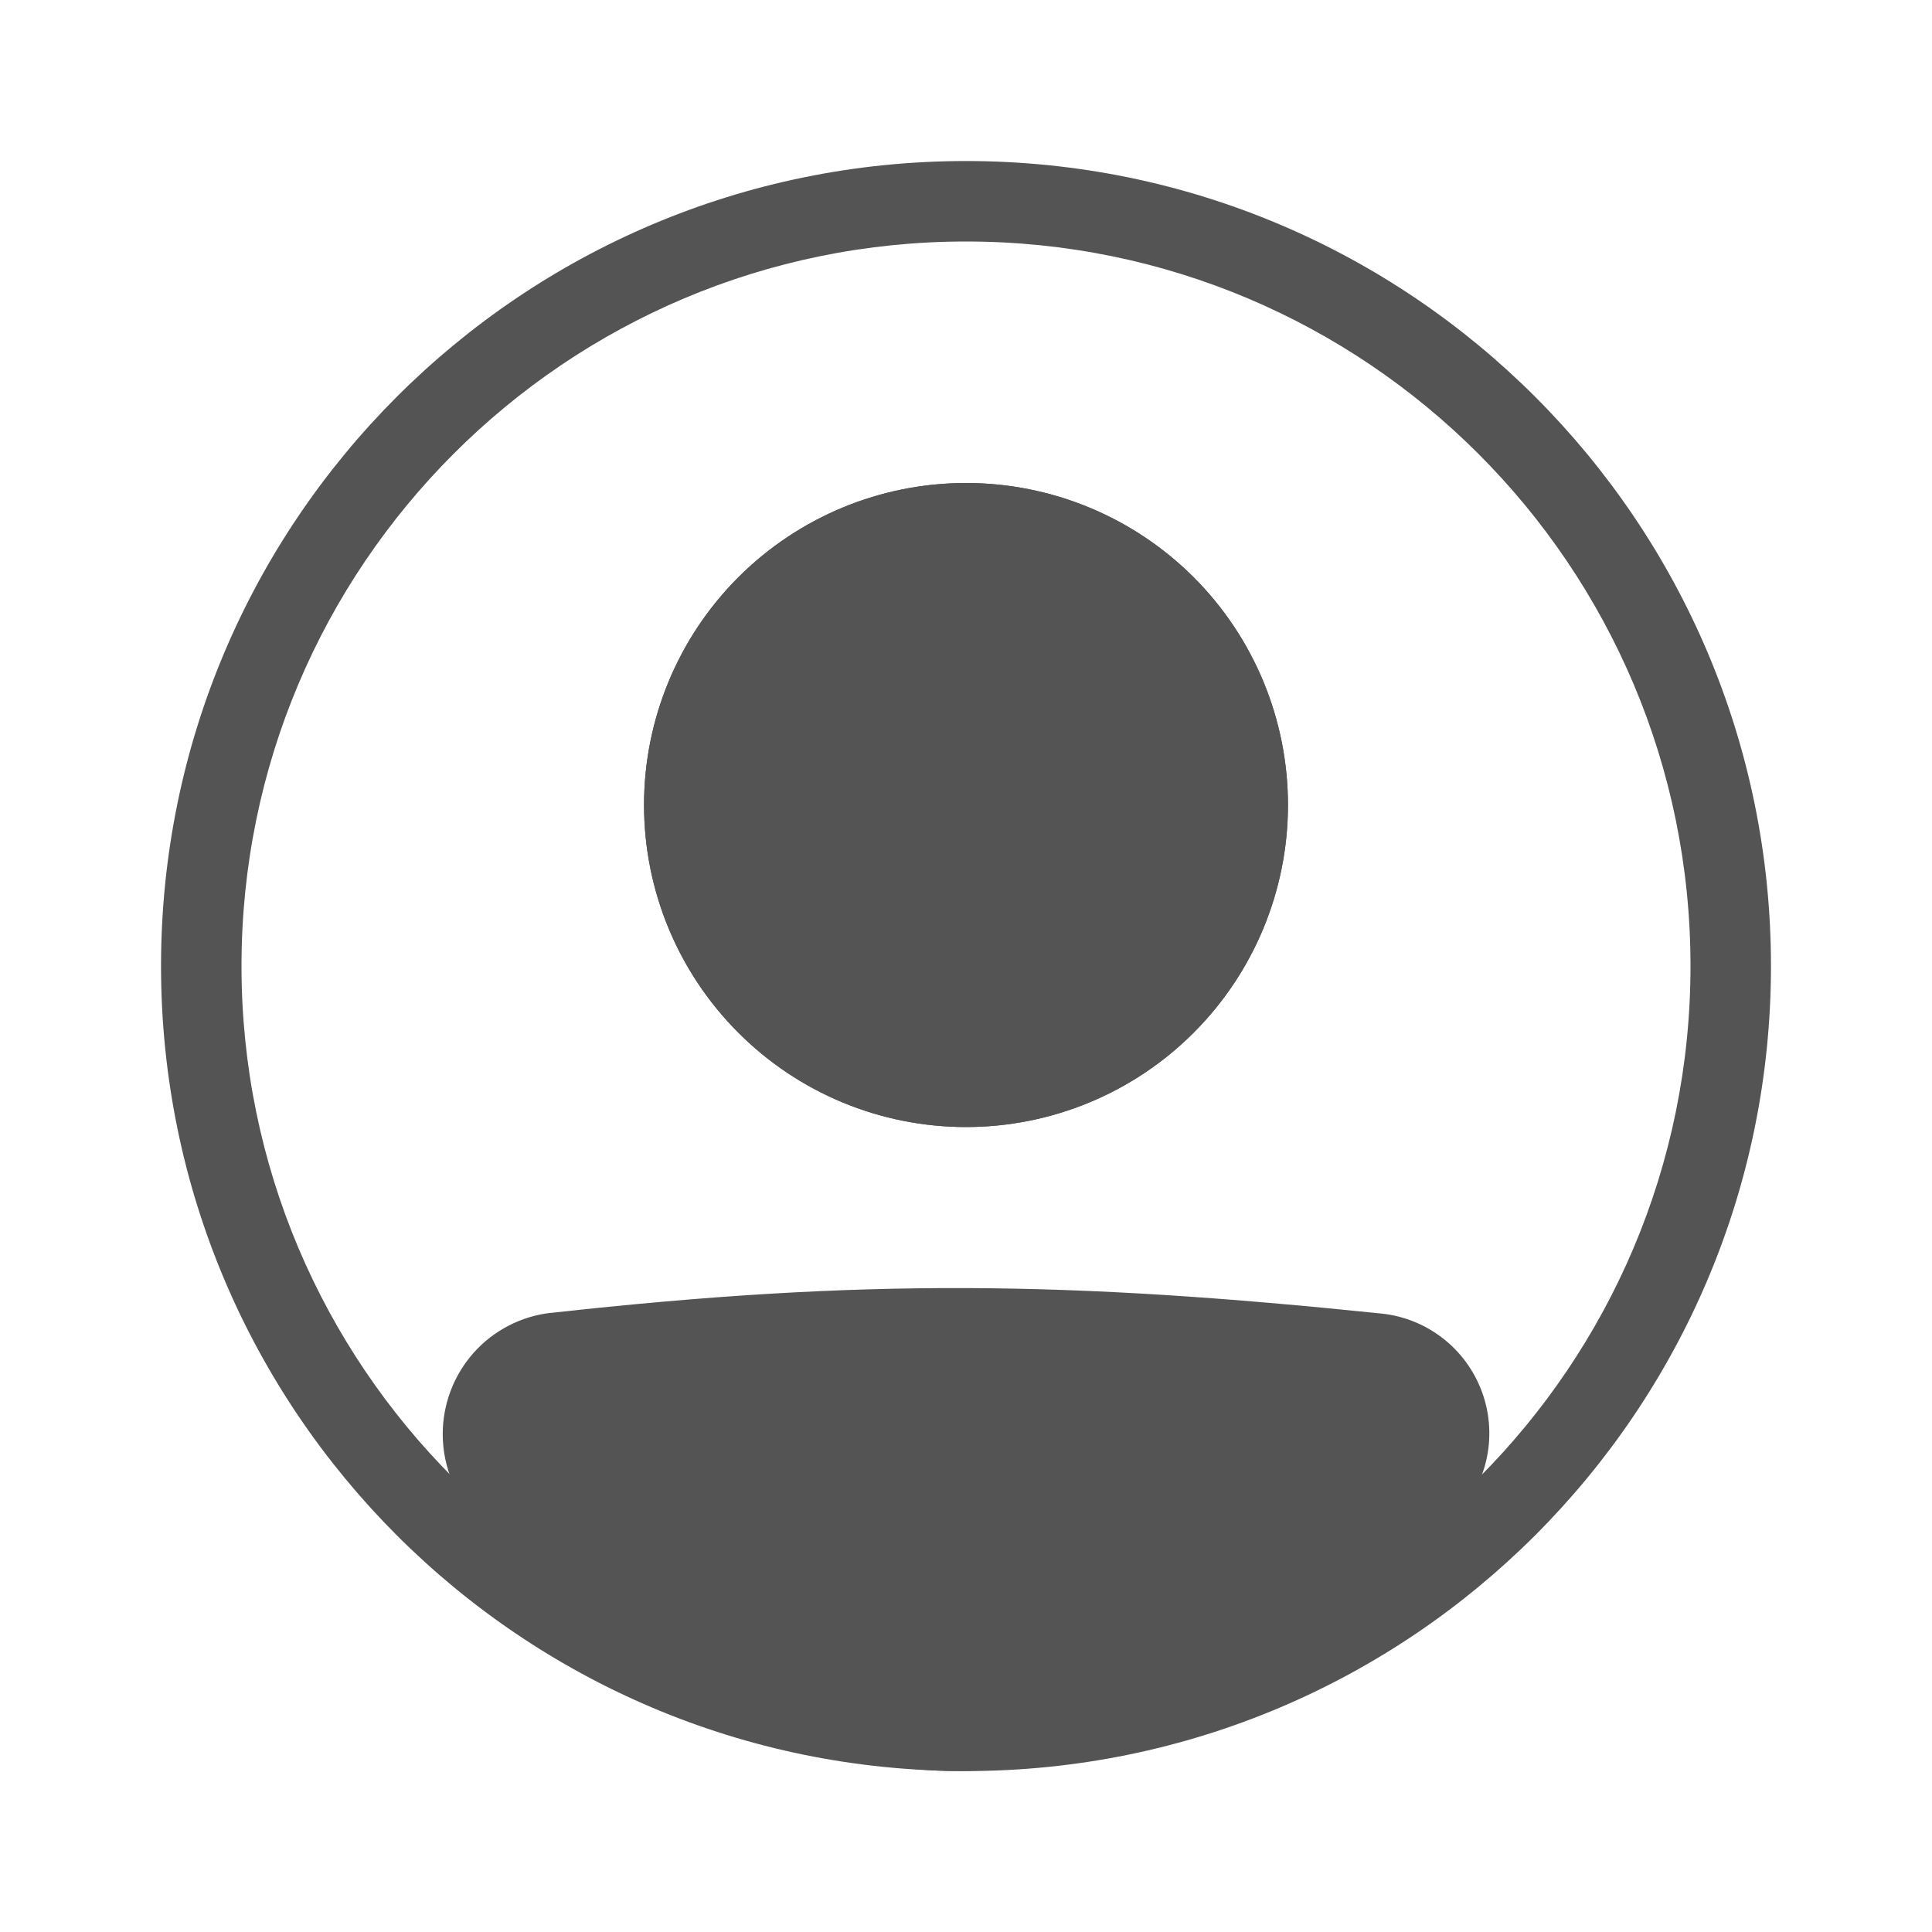
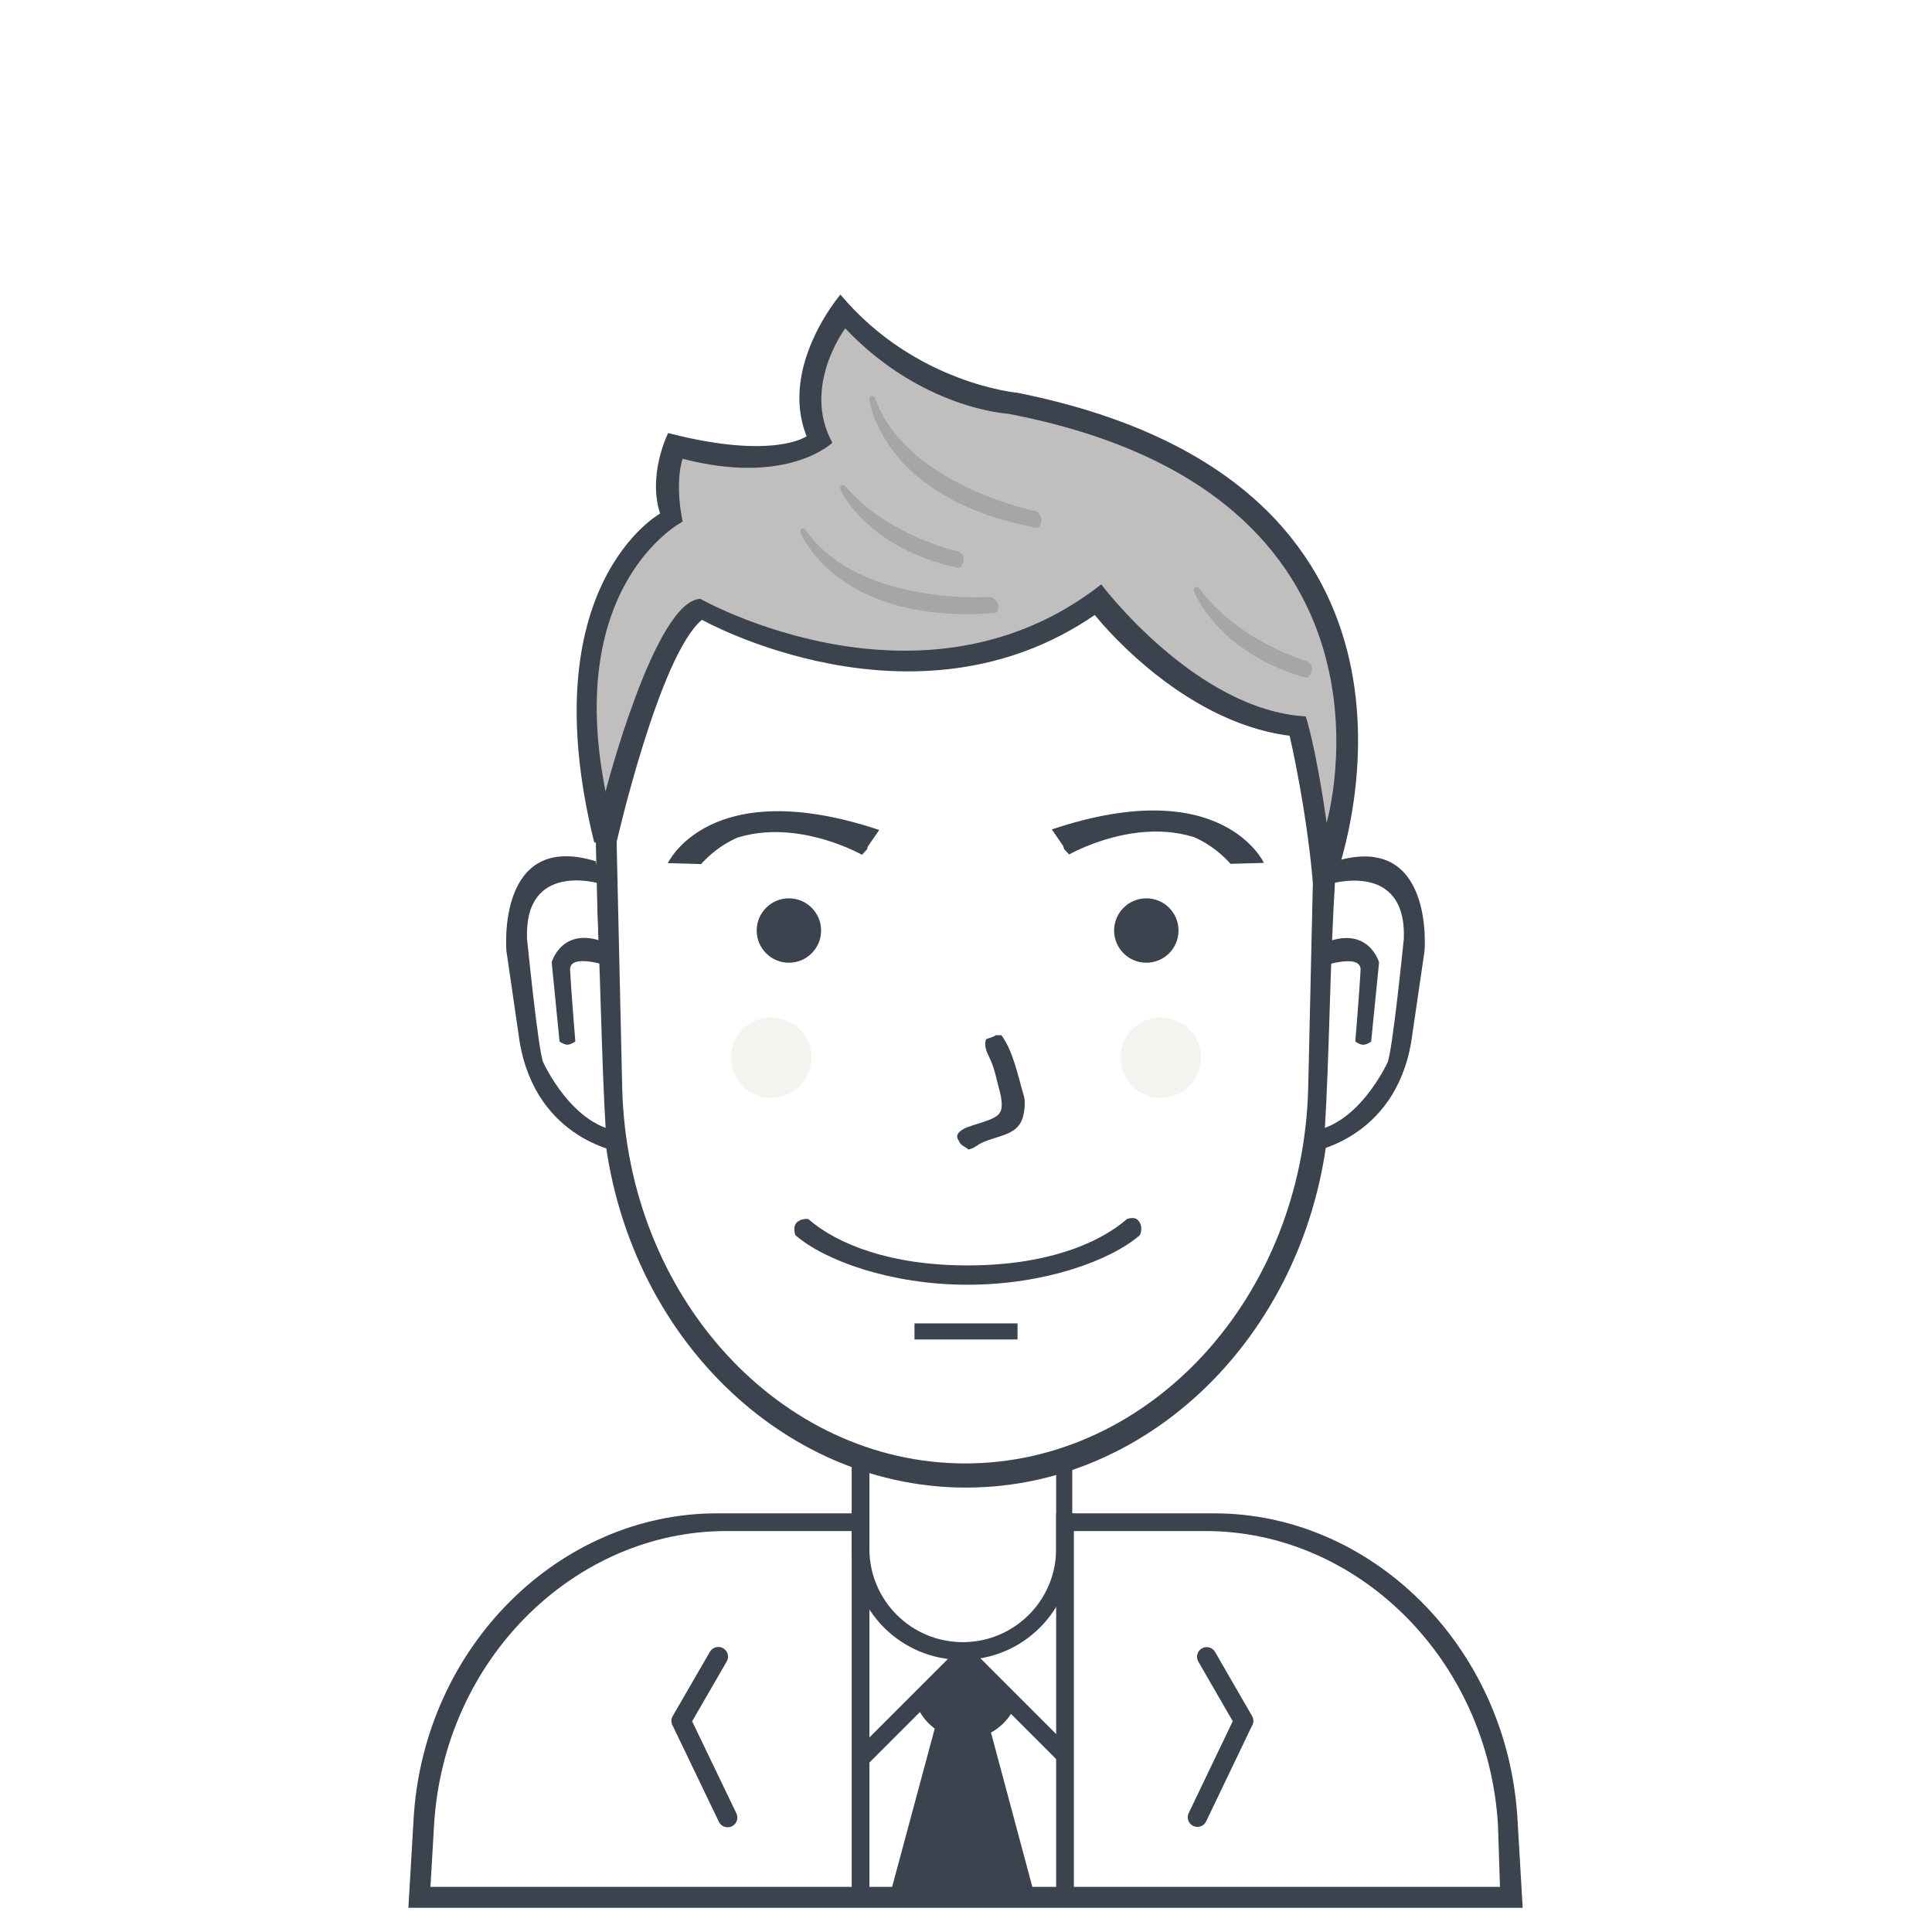
- <svg xmlns="http://www.w3.org/2000/svg" width="20" height="20" viewBox="0 0 20 20" fill="none">
-   <path fill-rule="evenodd" clip-rule="evenodd" d="M10 17.5C14.142 17.5 17.5 14.142 17.5 10C17.5 5.858 14.142 2.5 10 2.5C5.858 2.5 2.5 5.858 2.5 10C2.5 14.142 5.858 17.5 10 17.5ZM10 18.334C14.602 18.334 18.333 14.603 18.333 10C18.333 5.398 14.602 1.667 10 1.667C5.397 1.667 1.667 5.398 1.667 10C1.667 14.603 5.397 18.334 10 18.334Z" fill="#545454" />
-   <path d="M5 14.846C5 14.415 5.322 14.052 5.75 14.004C8.965 13.648 11.05 13.68 14.258 14.012C14.418 14.029 14.569 14.092 14.694 14.194C14.819 14.295 14.912 14.431 14.961 14.585C15.01 14.738 15.013 14.902 14.97 15.058C14.927 15.213 14.84 15.352 14.719 15.459C10.934 18.758 8.77 18.713 5.267 15.462C5.096 15.304 5 15.079 5 14.846V14.846Z" fill="#545454" />
-   <path fill-rule="evenodd" clip-rule="evenodd" d="M14.214 14.427C11.032 14.098 8.977 14.067 5.795 14.419C5.691 14.431 5.594 14.482 5.524 14.561C5.454 14.64 5.416 14.742 5.417 14.847C5.417 14.966 5.466 15.079 5.55 15.157C7.287 16.768 8.602 17.496 9.889 17.501C11.18 17.505 12.566 16.783 14.445 15.146C14.505 15.093 14.548 15.023 14.569 14.946C14.59 14.869 14.588 14.787 14.564 14.711C14.539 14.635 14.493 14.568 14.431 14.518C14.369 14.467 14.294 14.436 14.214 14.427V14.427ZM5.704 13.591C8.952 13.231 11.068 13.264 14.301 13.598C14.542 13.623 14.77 13.718 14.958 13.871C15.146 14.024 15.285 14.229 15.359 14.46C15.432 14.69 15.437 14.938 15.372 15.171C15.307 15.404 15.175 15.614 14.993 15.774C13.087 17.435 11.499 18.34 9.886 18.334C8.268 18.328 6.751 17.408 4.984 15.768C4.857 15.65 4.756 15.508 4.687 15.349C4.619 15.191 4.583 15.02 4.583 14.847C4.583 14.536 4.697 14.236 4.903 14.004C5.11 13.772 5.395 13.625 5.704 13.59V13.591Z" fill="#545454" />
-   <path d="M13.333 8.333C13.333 9.217 12.982 10.065 12.357 10.69C11.732 11.316 10.884 11.667 10 11.667C9.116 11.667 8.268 11.316 7.643 10.69C7.018 10.065 6.667 9.217 6.667 8.333C6.667 7.449 7.018 6.601 7.643 5.976C8.268 5.351 9.116 5 10 5C10.884 5 11.732 5.351 12.357 5.976C12.982 6.601 13.333 7.449 13.333 8.333V8.333Z" fill="#545454" />
-   <path fill-rule="evenodd" clip-rule="evenodd" d="M10 10.833C10.663 10.833 11.299 10.57 11.768 10.101C12.237 9.632 12.5 8.996 12.5 8.333C12.5 7.67 12.237 7.034 11.768 6.566C11.299 6.097 10.663 5.833 10 5.833C9.337 5.833 8.701 6.097 8.232 6.566C7.763 7.034 7.5 7.67 7.5 8.333C7.5 8.996 7.763 9.632 8.232 10.101C8.701 10.57 9.337 10.833 10 10.833V10.833ZM10 11.667C10.884 11.667 11.732 11.316 12.357 10.69C12.982 10.065 13.333 9.217 13.333 8.333C13.333 7.449 12.982 6.601 12.357 5.976C11.732 5.351 10.884 5 10 5C9.116 5 8.268 5.351 7.643 5.976C7.018 6.601 6.667 7.449 6.667 8.333C6.667 9.217 7.018 10.065 7.643 10.69C8.268 11.316 9.116 11.667 10 11.667V11.667Z" fill="#545454" />
+ <svg xmlns="http://www.w3.org/2000/svg" version="1.1" id="svg4823" height="512" width="512">
+   <defs id="defs4857" />
+   <path id="body-bg-flat" style="stroke: none; fill: rgb(255, 255, 255)" fill-rule="nonzero" d="M 111,504 C 111,504 100.698,413.689 189.44,403.613 C 189.44,403.613 227.413,403.613 227.413,403.613 C 227.413,403.613 227.413,386.12 227.413,386.12 C 227.413,386.12 254.125,397.593 281.173,387.4 C 281.173,387.4 282.027,403.613 282.027,403.613 C 282.027,403.613 326.4,403.613 326.4,403.613 C 326.4,403.613 403.673,411.328 399,504 C 399,504 111,504 111,504 Z" />
+   <path id="Rounded Rectangle 13 copy 3" style="stroke: none; fill: rgb(59, 67, 79)" fill-rule="nonzero" d="M 398.262,505.587 C 398.262,505.587 398.262,505.587 398.262,505.587 C 398.262,505.587 113.746,505.587 113.746,505.587 C 113.746,505.587 113.746,505.587 113.746,505.587 C 113.746,505.587 108.228,505.587 108.228,505.587 C 108.228,505.587 109.605,482.057 109.605,482.057 C 112.294,436.115 148.492,401.053 189.915,401.053 C 189.915,401.053 227.413,401.053 227.413,401.053 C 227.413,401.053 227.413,405.747 227.413,405.747 C 227.413,405.747 192.43,405.747 192.43,405.747 C 152.506,405.747 117.619,439.495 115.027,483.717 C 115.027,483.717 114.071,500.04 114.071,500.04 C 114.071,500.04 397.51,500.04 397.51,500.04 C 397.51,500.04 396.98,483.717 396.98,483.717 C 394.388,439.495 359.501,405.747 319.578,405.747 C 319.578,405.747 284.16,405.747 284.16,405.747 C 284.16,405.747 284.16,401.053 284.16,401.053 C 284.16,401.053 321.839,401.053 321.839,401.053 C 363.263,401.053 399.46,436.115 402.149,482.057 C 402.149,482.057 403.527,505.587 403.527,505.587 C 403.527,505.587 398.262,505.587 398.262,505.587 Z" />
+   <path id="neck copy 7" style="stroke: none; fill: rgb(59, 67, 79)" fill-rule="nonzero" d="M 230.4,384.146 C 230.4,384.146 230.4,410.461 230.4,410.461 C 230.4,424.117 241.479,435.187 255.147,435.187 C 268.814,435.187 279.893,424.117 279.893,410.461 C 279.893,410.461 279.893,384.689 279.893,384.689 C 281.329,384.252 282.752,383.777 284.16,383.264 C 284.16,383.264 284.16,410.64 284.16,410.64 C 284.16,426.789 271.075,439.88 254.933,439.88 C 238.792,439.88 225.707,426.789 225.707,410.64 C 225.707,410.64 225.707,382.454 225.707,382.454 C 227.253,383.065 228.818,383.627 230.4,384.146 Z" />
+   <path id="Rounded Rectangle 2" style="stroke: none; fill: rgb(59, 67, 79)" fill-rule="nonzero" d="M 331.72,457.489 C 331.72,457.489 319.635,482.696 319.635,482.696 C 319.023,483.971 317.494,484.509 316.219,483.898 C 314.945,483.287 314.407,481.758 315.018,480.483 C 315.018,480.483 326.69,456.138 326.69,456.138 C 326.69,456.138 317.57,440.341 317.57,440.341 C 316.863,439.117 317.282,437.551 318.507,436.844 C 319.731,436.137 321.297,436.557 322.004,437.781 C 322.004,437.781 331.817,454.779 331.817,454.779 C 332.323,455.654 332.249,456.703 331.72,457.489 Z" />
+   <path id="Rounded Rectangle 2 copy 3" style="stroke: none; fill: rgb(59, 67, 79)" fill-rule="nonzero" d="M 178.362,457.514 C 178.362,457.514 190.513,482.798 190.513,482.798 C 191.127,484.077 192.664,484.617 193.946,484.004 C 195.228,483.391 195.769,481.857 195.154,480.578 C 195.154,480.578 183.42,456.158 183.42,456.158 C 183.42,456.158 192.589,440.313 192.589,440.313 C 193.299,439.085 192.878,437.515 191.647,436.805 C 190.416,436.096 188.842,436.517 188.131,437.745 C 188.131,437.745 178.265,454.795 178.265,454.795 C 177.756,455.673 177.83,456.726 178.362,457.514 Z" />
+   <path id="Rectangle 24" style="stroke: none; fill: rgb(59, 67, 79)" fill-rule="nonzero" d="M 225.707,400.2 C 225.707,400.2 230.4,400.2 230.4,400.2 C 230.4,400.2 230.4,503.88 230.4,503.88 C 230.4,503.88 225.707,503.88 225.707,503.88 C 225.707,503.88 225.707,400.2 225.707,400.2 Z" />
+   <path id="Rectangle 24 copy" style="stroke: none; fill: rgb(59, 67, 79)" fill-rule="nonzero" d="M 279.893,401.053 C 279.893,401.053 284.587,401.053 284.587,401.053 C 284.587,401.053 284.587,504.733 284.587,504.733 C 284.587,504.733 279.893,504.733 279.893,504.733 C 279.893,504.733 279.893,401.053 279.893,401.053 Z" />
+   <path id="Shape 34" style="stroke: none; fill: rgb(59, 67, 79)" fill-rule="nonzero" d="M 243,451 C 243,451 255,438 255,438 C 255,438 268,451 268,451 C 268,451 261,458 261,458 C 261,458 272,503 272,503 C 272,503 238,503 238,503 C 238,503 250,458 250,458 C 250,458 243,451 243,451 Z" />
+   <path id="Rectangle 24 copy 4" style="stroke: none; fill: rgb(59, 67, 79)" fill-rule="evenodd" d="M 269.699,503.69 C 269.699,503.69 257.605,458.554 257.605,458.554 C 257.605,458.554 260.12,457.8 260.12,457.8 C 260.12,457.8 261.787,456.028 261.787,456.028 C 261.787,456.028 274.579,503.766 274.579,503.766 C 274.579,503.766 269.699,503.69 269.699,503.69 Z M 235.585,503.157 C 235.585,503.157 248.211,456.248 248.211,456.248 C 248.211,456.248 249.027,456.947 249.027,456.947 C 249.027,456.947 251.587,458.653 251.587,458.653 C 251.587,458.653 252.431,458.738 252.431,458.738 C 252.431,458.738 240.454,503.233 240.454,503.233 C 240.454,503.233 235.585,503.157 235.585,503.157 Z" />
+   <path id="Ellipse 6" style="stroke: none; fill: rgb(59, 67, 79)" fill-rule="evenodd" d="M 284.146,463.788 C 284.146,463.788 280.827,467.106 280.827,467.106 C 280.827,467.106 267.914,454.193 267.914,454.193 C 265.422,458.151 261.022,460.787 256,460.787 C 250.775,460.787 246.224,457.934 243.795,453.707 C 243.795,453.707 230.315,467.186 230.315,467.186 C 230.315,467.186 226.988,463.859 226.988,463.859 C 226.988,463.859 253.527,437.32 253.527,437.32 C 253.527,437.32 255.602,435.396 255.602,435.396 C 255.602,435.396 257.678,437.32 257.678,437.32 C 257.678,437.32 284.146,463.788 284.146,463.788 Z M 246.406,451.096 C 248.107,454.561 251.666,456.947 255.787,456.947 C 259.814,456.947 263.301,454.663 265.046,451.325 C 265.046,451.325 255.611,441.891 255.611,441.891 C 255.611,441.891 246.406,451.096 246.406,451.096 Z" />
+   <path id="2 copy 5" style="stroke: none; fill: rgb(255, 255, 255)" fill-rule="nonzero" d="M 256.215,116.467 C 309.293,116.467 351.187,166.068 349.825,225.665 C 349.825,225.665 348.377,289.006 348.377,289.006 C 347.094,345.152 305.845,389.533 256.215,389.533 C 206.584,389.533 165.336,345.152 164.052,289.006 C 164.052,289.006 162.605,225.665 162.605,225.665 C 161.242,166.068 203.137,116.467 256.215,116.467 Z" />
+   <path id="2 line" style="stroke: none; fill: rgb(59, 67, 79)" fill-rule="evenodd" d="M 354.089,223.701 C 354.089,223.701 352.572,289.616 352.572,289.616 C 351.228,348.043 308.006,394.227 256.001,394.227 C 203.996,394.227 160.775,348.043 159.43,289.616 C 159.43,289.616 157.913,223.701 157.913,223.701 C 156.486,161.683 200.384,110.067 256.001,110.067 C 311.618,110.067 355.517,161.683 354.089,223.701 Z M 255.788,116.893 C 203.436,116.893 162.114,166.107 163.458,225.238 C 163.458,225.238 164.886,288.085 164.886,288.085 C 166.152,343.793 206.836,387.827 255.788,387.827 C 304.741,387.827 345.425,343.793 346.691,288.085 C 346.691,288.085 348.119,225.238 348.119,225.238 C 349.462,166.107 308.141,116.893 255.788,116.893 Z" />
+   <path id="usta" style="stroke: none; fill: rgb(59, 67, 79)" fill-rule="nonzero" d="M 302.08,327.326 C 294.325,334.06 276.808,340.467 256.427,340.467 C 236.045,340.467 218.529,334.06 210.773,327.326 C 210.773,327.326 209.98,325.143 211.144,323.978 C 212.33,322.793 214.187,323.051 214.187,323.051 C 221.934,329.789 236.038,335.347 256.427,335.347 C 276.816,335.347 290.92,329.789 298.667,323.051 C 298.667,323.051 300.562,322.347 301.482,323.267 C 303.255,325.04 302.08,327.326 302.08,327.326 Z" />
+   <path id="-" style="stroke: none; fill: rgb(59, 67, 79)" fill-rule="nonzero" d="M 242.347,350.707 C 242.347,350.707 269.653,350.707 269.653,350.707 C 269.653,350.707 269.653,354.973 269.653,354.973 C 269.653,354.973 242.347,354.973 242.347,354.973 C 242.347,354.973 242.347,350.707 242.347,350.707 Z" />
+   <path id="Shape 11 copy" style="stroke: none; fill: rgb(255, 255, 255)" fill-rule="nonzero" d="M 157.807,233.313 C 157.795,233.314 156.76,232.487 154.804,231.871 C 153.826,231.564 152.611,231.311 151.226,231.248 C 150.88,231.233 150.524,231.229 150.16,231.24 C 149.796,231.25 149.423,231.274 149.045,231.315 C 148.287,231.396 147.505,231.541 146.718,231.767 C 143.567,232.673 140.353,234.875 138.465,239.419 C 137.517,241.691 136.892,244.55 136.727,248.126 C 136.685,249.02 136.673,249.959 136.691,250.945 C 136.709,251.931 136.758,252.963 136.84,254.045 C 137.003,256.209 137.298,258.568 137.738,261.14 C 137.728,261.137 137.328,268.91 140.106,277.841 C 142.719,286.573 148.992,297.299 160.573,300.364 C 159.241,278.185 159.2,255.59 157.807,233.313 C 157.807,233.313 157.807,233.313 157.807,233.313 Z" />
+   <path id="Shape 3" style="stroke: none; fill: rgb(59, 67, 79)" fill-rule="nonzero" d="M 159.128,234.207 C 159.128,234.207 138.951,227.956 139.662,248.698 C 139.662,248.698 142.665,278.775 143.97,281.547 C 143.97,281.547 151.894,299.059 164.971,299.835 C 177.752,300.594 164.971,299.835 164.971,299.835 C 164.971,299.835 165.13,305.48 165.13,305.48 C 165.13,305.48 142.145,302.533 137.706,276.045 C 137.706,276.045 134.202,251.983 134.202,251.983 C 134.202,251.983 131.481,220.138 157.871,228.235 C 183.58,236.123 157.871,228.235 157.871,228.235 C 157.871,228.235 159.128,234.207 159.128,234.207 " />
+   <path id="Shape 4" style="stroke: none; fill: rgb(59, 67, 79)" fill-rule="nonzero" d="M 152.468,275.995 C 152.468,275.995 151.339,276.848 150.369,276.848 C 149.399,276.848 148.284,275.995 148.284,275.995 C 148.284,275.995 146.202,255.012 146.202,255.012 C 146.202,255.012 149.074,244.679 161.265,250.139 C 161.265,250.139 161.554,256.139 161.554,256.139 C 161.554,256.139 150.858,252.346 151.079,257.069 C 151.292,261.616 152.468,275.995 152.468,275.995 Z" />
+   <path id="Shape 11 copy_1" style="stroke: none; fill: rgb(255, 255, 255)" fill-rule="nonzero" d="M 353.813,233.362 C 353.825,233.363 354.866,232.536 356.83,231.921 C 357.812,231.614 359.032,231.361 360.423,231.299 C 360.771,231.283 361.128,231.28 361.494,231.29 C 361.86,231.3 362.234,231.325 362.614,231.365 C 363.375,231.446 364.16,231.591 364.951,231.817 C 368.116,232.722 371.344,234.923 373.241,239.464 C 374.192,241.735 374.82,244.591 374.986,248.165 C 375.028,249.058 375.041,249.997 375.022,250.982 C 375.004,251.967 374.955,252.999 374.873,254.08 C 374.709,256.242 374.412,258.6 373.971,261.17 C 373.98,261.167 374.383,268.935 371.592,277.86 C 368.968,286.586 362.668,297.305 351.035,300.368 C 352.373,278.204 352.415,255.624 353.813,233.362 C 353.813,233.362 353.813,233.362 353.813,233.362 Z" />
+   <path id="Shape 3_1" style="stroke: none; fill: rgb(59, 67, 79)" fill-rule="nonzero" d="M 352.483,234.256 C 352.483,234.256 372.747,228.008 372.034,248.737 C 372.034,248.737 369.017,278.793 367.707,281.564 C 367.707,281.564 359.748,299.064 346.614,299.839 C 333.777,300.597 346.614,299.839 346.614,299.839 C 346.614,299.839 346.455,305.48 346.455,305.48 C 346.455,305.48 369.54,302.535 373.999,276.065 C 373.999,276.065 377.518,252.019 377.518,252.019 C 377.518,252.019 380.25,220.196 353.745,228.287 C 327.923,236.17 353.745,228.287 353.745,228.287 C 353.745,228.287 352.483,234.256 352.483,234.256 " />
+   <path id="Shape 4_1" style="stroke: none; fill: rgb(59, 67, 79)" fill-rule="nonzero" d="M 359.171,276.015 C 359.171,276.015 360.305,276.868 361.28,276.868 C 362.254,276.868 363.374,276.015 363.374,276.015 C 363.374,276.015 365.466,255.046 365.466,255.046 C 365.466,255.046 362.58,244.72 350.336,250.177 C 350.336,250.177 350.046,256.173 350.046,256.173 C 350.046,256.173 360.789,252.382 360.567,257.102 C 360.353,261.646 359.171,276.015 359.171,276.015 Z" />
+   <path id="R copy" style="stroke: none; fill: rgb(59, 67, 79)" fill-rule="nonzero" d="M 283.327,226.441 C 283.327,226.441 308.872,211.836 327.12,227.927 C 327.12,227.927 331.947,228.675 331.947,228.675 C 331.947,228.675 325.764,206.178 280.747,220.806 C 280.747,220.806 282,225 282,225  M 283,225 C 283,225 308.987,210.074 326.12,228.927 C 326.12,228.927 334.947,228.675 334.947,228.675 C 334.947,228.675 323.938,204.643 278.747,219.806 C 278.747,219.806 283,226 283,226 " />
+   <path id="R copy 3" style="stroke: none; fill: rgb(59, 67, 79)" fill-rule="nonzero" d="M 228.438,226.526 C 228.438,226.526 202.979,212.05 184.792,227.998 C 184.792,227.998 179.981,228.74 179.981,228.74 C 179.981,228.74 186.143,206.442 231.01,220.941 C 231.01,220.941 229.761,225.097 229.761,225.097  M 228.764,225.097 C 228.764,225.097 202.864,210.303 185.788,228.99 C 185.788,228.99 176.991,228.74 176.991,228.74 C 176.991,228.74 187.963,204.921 233.003,219.95 C 233.003,219.95 228.764,226.089 228.764,226.089 " />
+   <path id="fill" style="stroke: none; fill: rgb(193, 191, 189)" fill-rule="nonzero" d="M 350.588,233.8 C 350.588,233.8 389.976,130.456 268.69,106.913 C 268.69,106.913 243.303,105.539 223.475,81.907 C 223.475,81.907 209.31,101.325 217.504,116.175 C 217.504,116.175 207.077,125.271 179.114,118.028 C 179.114,118.028 174.881,127.068 178.261,137.477 C 178.261,137.477 143.087,152.686 159.849,220.717 C 160.01,221.368 160.175,222.025 160.345,222.686 C 160.345,222.686 175.395,162.525 185.939,161.558 C 185.939,161.558 242.752,194.174 290.871,158.78 C 290.871,158.78 314.629,190.477 343.763,192.122 C 343.763,192.122 349.033,212.563 350.588,233.8 Z" />
+   <path id="line" style="stroke: none; fill: rgb(59, 67, 79)" fill-rule="evenodd" d="M 353.28,234.653 C 352.096,237.866 348.16,236.787 348.16,236.787 C 346.605,215.55 341.76,194.973 341.76,194.973 C 312.242,191.254 290.133,162.973 290.133,162.973 C 242.299,195.848 186.027,164.253 186.027,164.253 C 174.728,173.621 163.413,223.133 163.413,223.133 C 163.243,222.472 157.601,223.785 157.44,223.133 C 140.678,155.103 174.933,136.093 174.933,136.093 C 171.554,125.683 177.067,114.76 177.067,114.76 C 205.03,122.003 213.76,115.613 213.76,115.613 C 206.367,97.096 222.72,78.067 222.72,78.067 C 242.548,101.699 269.653,104.093 269.653,104.093 C 381.202,126.447 361.189,213.195 353.28,234.653 Z M 267.093,109.64 C 267.093,109.64 244.263,108.398 224,87.027 C 224,87.027 212.393,102.47 220.587,117.32 C 220.587,117.32 208.87,128.83 180.907,121.587 C 180.907,121.587 178.695,127.381 180.907,138.227 C 180.907,138.227 149.546,154.417 160.427,209.48 C 160.557,210.138 160.256,209.245 160.427,209.907 C 160.427,209.907 173.544,159.099 185.6,158.707 C 185.6,158.707 244.462,192.031 291.84,154.867 C 291.84,154.867 316.892,188.208 346.027,189.853 C 346.027,189.853 348.554,196.999 351.573,218.013 C 351.573,218.013 377.125,130.608 267.093,109.64 Z" />
+   <path opacity="0.2" id="new_vector_shape_done" style="stroke: none; fill: rgb(59, 67, 79)" fill-rule="evenodd" d="M 231.092,104.947 C 231.874,104.962 231.872,105.494 232.101,106.048 C 232.442,106.875 232.747,107.717 233.141,108.504 C 233.74,109.695 234.353,110.877 235.065,111.966 C 235.663,112.882 236.312,113.756 236.957,114.626 C 237.329,115.128 237.779,115.573 238.155,116.074 C 238.306,116.273 238.506,116.438 238.66,116.64 C 238.712,116.688 238.765,116.735 238.818,116.782 C 239.011,117.037 239.256,117.236 239.448,117.49 C 239.659,117.695 239.869,117.9 240.079,118.104 C 240.407,118.432 240.715,118.799 241.088,119.08 C 241.167,119.164 241.246,119.248 241.325,119.332 C 241.621,119.555 241.863,119.832 242.16,120.056 C 242.208,120.108 242.255,120.161 242.302,120.213 C 242.732,120.536 243.105,120.932 243.532,121.252 C 244.226,121.772 244.883,122.323 245.598,122.826 C 246.072,123.159 246.54,123.529 247.017,123.864 C 247.866,124.461 248.763,124.996 249.634,125.564 C 250.164,125.91 250.732,126.174 251.274,126.508 C 252.807,127.455 254.486,128.263 256.13,129.09 C 256.661,129.357 257.19,129.574 257.739,129.814 C 258.089,129.967 258.467,130.147 258.811,130.317 C 259.001,130.411 259.184,130.453 259.378,130.538 C 259.799,130.721 260.252,130.916 260.671,131.104 C 261.059,131.278 261.438,131.392 261.838,131.545 C 262.27,131.71 262.727,131.916 263.163,132.08 C 263.919,132.366 264.685,132.617 265.433,132.898 C 266.211,133.191 266.989,133.385 267.782,133.654 C 269.321,134.174 270.958,134.558 272.56,135.039 C 273.039,135.183 273.539,135.251 274.011,135.385 C 274.246,135.452 274.551,135.439 274.752,135.542 C 274.833,135.584 274.926,135.673 275.004,135.731 C 275.129,135.825 275.226,135.982 275.319,136.109 C 275.469,136.313 275.627,136.514 275.745,136.754 C 275.867,137.004 275.901,137.35 275.966,137.636 C 276.018,137.865 275.945,138.152 275.903,138.312 C 275.867,138.447 275.879,138.54 275.84,138.674 C 275.738,139.023 275.582,139.361 275.382,139.619 C 275.175,139.886 274.665,139.893 274.279,139.792 C 273.602,139.615 272.86,139.539 272.197,139.351 C 272.056,139.311 271.943,139.329 271.803,139.288 C 271.035,139.066 270.196,138.939 269.438,138.722 C 269.265,138.672 269.119,138.679 268.949,138.627 C 268.351,138.445 267.729,138.342 267.12,138.155 C 265.595,137.687 264.034,137.299 262.579,136.77 C 262.239,136.646 261.923,136.583 261.586,136.455 C 259.199,135.555 256.829,134.688 254.648,133.591 C 254.074,133.302 253.505,133.074 252.945,132.772 C 251.357,131.917 249.813,131.031 248.31,130.097 C 248.112,129.974 247.92,129.817 247.726,129.688 C 246.853,129.106 246.016,128.514 245.172,127.909 C 244.321,127.299 243.562,126.567 242.728,125.942 C 242.552,125.81 242.403,125.637 242.223,125.501 C 242.171,125.444 242.118,125.386 242.066,125.328 C 241.871,125.181 241.72,124.984 241.53,124.84 C 241.073,124.495 240.687,124.046 240.284,123.644 C 239.904,123.265 239.491,122.894 239.164,122.464 C 239.091,122.395 239.017,122.327 238.944,122.259 C 238.732,121.979 238.458,121.749 238.25,121.472 C 237.886,120.99 237.458,120.555 237.099,120.071 C 236.652,119.47 236.191,118.874 235.759,118.261 C 235.326,117.648 234.95,117.014 234.545,116.373 C 233.447,114.635 232.554,112.74 231.722,110.723 C 231.42,109.991 231.217,109.21 230.965,108.441 C 230.792,107.911 230.708,107.341 230.555,106.804 C 230.516,106.664 230.53,106.553 230.492,106.41 C 230.411,106.104 230.319,105.721 230.429,105.403 C 230.479,105.261 230.681,105.059 230.824,105.01 C 230.923,104.975 231.019,105.001 231.092,104.947 Z M 223.35,128.555 C 223.911,128.558 224.161,128.97 224.406,129.294 C 224.66,129.63 225.002,129.9 225.258,130.239 C 225.468,130.448 225.678,130.658 225.888,130.868 C 226.032,131.057 226.211,131.206 226.377,131.372 C 226.548,131.543 226.702,131.728 226.897,131.875 C 227.087,132.064 227.276,132.253 227.465,132.442 C 227.659,132.589 227.81,132.786 228.001,132.93 C 228.591,133.375 229.095,133.935 229.688,134.378 C 230.317,134.847 230.908,135.374 231.549,135.826 C 232.389,136.418 233.226,137.019 234.087,137.588 C 234.528,137.88 234.978,138.124 235.428,138.407 C 235.771,138.623 236.128,138.871 236.484,139.068 C 237.962,139.886 239.459,140.688 240.994,141.46 C 242.209,142.071 243.491,142.566 244.746,143.128 C 245.133,143.302 245.513,143.417 245.913,143.569 C 246.816,143.912 247.767,144.262 248.688,144.608 C 249.559,144.935 250.485,145.159 251.369,145.458 C 251.513,145.506 251.636,145.501 251.778,145.552 C 252.235,145.716 252.753,145.819 253.229,145.961 C 253.468,146.033 253.706,146.032 253.939,146.119 C 254.449,146.309 255.092,146.883 255.279,147.394 C 255.602,148.279 255.244,149.286 254.837,149.865 C 254.715,150.039 254.533,150.326 254.317,150.4 C 253.977,150.516 253.619,150.394 253.308,150.305 C 252.906,150.19 252.521,150.173 252.125,150.053 C 251.395,149.833 250.635,149.712 249.902,149.487 C 248.367,149.015 246.836,148.592 245.377,148.039 C 241.998,146.759 238.879,145.257 236.011,143.475 C 234.82,142.735 233.692,141.901 232.574,141.082 C 232.176,140.791 231.815,140.432 231.423,140.138 C 230.884,139.735 230.426,139.25 229.893,138.848 C 229.835,138.785 229.778,138.722 229.72,138.659 C 229.611,138.562 229.492,138.478 229.389,138.375 C 229.305,138.286 229.22,138.197 229.136,138.108 C 228.935,137.956 228.777,137.765 228.6,137.588 C 228.429,137.417 228.243,137.264 228.096,137.069 C 227.98,136.959 227.864,136.849 227.749,136.739 C 227.362,136.228 226.873,135.807 226.487,135.291 C 226.397,135.169 226.263,135.066 226.172,134.944 C 225.802,134.452 225.393,133.984 225.037,133.481 C 224.632,132.908 224.211,132.331 223.839,131.734 C 223.692,131.499 223.58,131.258 223.429,131.025 C 223.263,130.77 223.137,130.502 222.987,130.223 C 222.898,130.057 222.767,129.874 222.703,129.688 C 222.638,129.499 222.618,129.133 222.719,128.964 C 222.788,128.848 222.951,128.666 223.082,128.617 C 223.18,128.581 223.277,128.609 223.35,128.555 Z M 212.754,140.044 C 213.387,140.051 213.547,140.518 213.81,140.894 C 214.235,141.497 214.724,142.053 215.166,142.641 C 215.519,143.109 215.979,143.495 216.333,143.963 C 216.47,144.094 216.607,144.225 216.743,144.356 C 216.939,144.615 217.24,144.916 217.5,145.111 C 217.553,145.169 217.605,145.227 217.658,145.285 C 217.787,145.413 217.92,145.536 218.068,145.647 C 218.136,145.72 218.204,145.793 218.273,145.867 C 218.623,146.131 218.916,146.472 219.266,146.733 C 220.102,147.355 220.898,148.033 221.757,148.637 C 223.619,149.946 225.671,151.039 227.78,152.099 C 228.47,152.446 229.203,152.703 229.893,153.044 C 230.187,153.189 230.489,153.262 230.792,153.39 C 231.619,153.74 232.506,154.045 233.362,154.366 C 234.547,154.81 235.804,155.088 237.02,155.499 C 237.446,155.643 237.901,155.707 238.313,155.845 C 238.68,155.968 239.055,155.988 239.433,156.097 C 240.18,156.314 241.012,156.434 241.782,156.632 C 242.226,156.747 242.677,156.774 243.106,156.884 C 243.586,157.007 244.089,157.021 244.557,157.136 C 244.662,157.146 244.767,157.157 244.872,157.167 C 245.353,157.289 245.913,157.303 246.402,157.419 C 246.611,157.469 246.791,157.433 247.001,157.482 C 247.684,157.641 248.465,157.609 249.161,157.765 C 249.36,157.81 249.567,157.788 249.744,157.828 C 249.808,157.828 249.871,157.828 249.934,157.828 C 250.174,157.882 250.479,157.869 250.722,157.923 C 250.79,157.923 250.859,157.923 250.927,157.923 C 251.324,158.01 251.804,157.961 252.204,158.049 C 252.294,158.049 252.383,158.049 252.472,158.049 C 252.982,158.16 253.595,158.062 254.112,158.174 C 254.312,158.18 254.512,158.185 254.711,158.19 C 254.824,158.215 255.004,158.177 255.137,158.206 C 255.489,158.282 255.942,158.215 256.304,158.269 C 256.517,158.301 256.776,158.244 256.966,158.285 C 257.134,158.321 257.354,158.268 257.502,158.3 C 257.912,158.3 258.322,158.3 258.732,158.3 C 259.702,158.3 260.65,158.273 261.586,158.269 C 262.029,158.267 262.512,158.17 262.879,158.3 C 263.086,158.374 263.278,158.556 263.446,158.678 C 263.825,158.953 264.182,159.345 264.361,159.811 C 264.416,159.953 264.411,160.079 264.456,160.236 C 264.527,160.489 264.63,160.886 264.55,161.228 C 264.498,161.45 264.471,161.719 264.392,161.936 C 264.272,162.27 263.949,162.368 263.573,162.455 C 263.436,162.461 263.299,162.466 263.163,162.471 C 262.58,162.598 261.871,162.486 261.286,162.613 C 261.174,162.637 261.017,162.608 260.924,162.628 C 260.703,162.634 260.482,162.639 260.261,162.644 C 260.047,162.69 259.778,162.624 259.536,162.676 C 259.334,162.719 259.087,162.707 258.858,162.707 C 258.774,162.707 258.69,162.707 258.606,162.707 C 258.411,162.749 258.137,162.739 257.928,162.739 C 257.623,162.739 257.318,162.739 257.013,162.739 C 256.729,162.799 256.334,162.754 256.02,162.754 C 255.76,162.754 255.431,162.788 255.2,162.739 C 255.021,162.739 254.843,162.739 254.664,162.739 C 254.291,162.739 253.923,162.739 253.576,162.707 C 253.397,162.707 253.219,162.707 253.04,162.707 C 252.734,162.641 252.334,162.71 252.031,162.644 C 251.91,162.644 251.789,162.644 251.668,162.644 C 251.446,162.596 251.146,162.629 250.927,162.581 C 250.822,162.581 250.717,162.581 250.612,162.581 C 250.443,162.544 250.197,162.555 250.028,162.518 C 249.944,162.518 249.86,162.518 249.776,162.518 C 249.192,162.389 248.519,162.457 247.947,162.329 C 247.789,162.319 247.632,162.308 247.474,162.298 C 246.732,162.129 245.91,162.155 245.188,161.983 C 244.991,161.936 244.83,161.968 244.636,161.92 C 243.964,161.756 243.224,161.711 242.57,161.543 C 242.462,161.515 242.394,161.539 242.286,161.511 C 241.977,161.43 241.615,161.378 241.309,161.291 C 241.167,161.25 241.057,161.269 240.915,161.228 C 239.852,160.922 238.745,160.762 237.698,160.441 C 235.844,159.873 233.97,159.364 232.29,158.615 C 231.909,158.445 231.53,158.347 231.155,158.174 C 230.491,157.869 229.806,157.591 229.152,157.262 C 228.129,156.747 227.129,156.205 226.141,155.656 C 225.445,155.27 224.776,154.799 224.122,154.366 C 223.586,154.01 223.067,153.662 222.546,153.296 C 222.032,152.935 221.553,152.52 221.048,152.147 C 220.534,151.767 220.093,151.289 219.581,150.903 C 219.387,150.757 219.223,150.514 219.029,150.368 C 218.552,150.008 218.157,149.529 217.737,149.109 C 215.941,147.317 214.417,145.258 213.054,143.034 C 212.739,142.521 212.51,141.985 212.234,141.429 C 212.108,141.175 211.976,140.833 212.108,140.484 C 212.15,140.373 212.375,140.148 212.486,140.107 C 212.577,140.072 212.685,140.096 212.754,140.044 Z M 317.103,155.562 C 317.677,155.568 317.854,155.949 318.096,156.286 C 318.336,156.618 318.608,156.93 318.853,157.262 C 319.375,157.965 320.029,158.565 320.556,159.26 C 320.74,159.503 321.001,159.691 321.187,159.937 C 321.26,160.005 321.334,160.074 321.408,160.142 C 321.664,160.48 322.008,160.757 322.306,161.055 C 322.564,161.312 322.821,161.569 323.079,161.826 C 323.484,162.132 323.812,162.561 324.214,162.865 C 324.444,163.038 324.634,163.261 324.861,163.431 C 325.606,163.991 326.284,164.641 327.037,165.194 C 328.171,166.026 329.307,166.866 330.49,167.649 C 332.268,168.827 334.156,169.89 336.071,170.923 C 337.159,171.509 338.3,172.007 339.414,172.56 C 339.81,172.756 340.226,172.903 340.612,173.095 C 340.756,173.165 340.895,173.181 341.038,173.252 C 341.655,173.557 342.342,173.788 342.977,174.07 C 343.141,174.143 343.283,174.164 343.45,174.228 C 344.069,174.462 344.724,174.701 345.358,174.936 C 345.715,175.068 346.138,175.119 346.462,175.298 C 347.28,175.75 348.034,176.719 347.613,178.005 C 347.463,178.463 347.209,178.819 346.951,179.17 C 346.773,179.412 346.55,179.508 346.226,179.61 C 346.146,179.635 345.792,179.51 345.721,179.484 C 345.286,179.327 344.85,179.252 344.412,179.107 C 342.153,178.356 339.984,177.561 337.9,176.652 C 334.528,175.179 331.506,173.301 328.661,171.3 C 327.833,170.719 327.086,170.03 326.28,169.428 C 326.043,169.251 325.841,169.025 325.602,168.845 C 325.554,168.793 325.507,168.74 325.46,168.688 C 325.139,168.446 324.881,168.142 324.561,167.901 C 324.419,167.754 324.277,167.607 324.135,167.46 C 323.974,167.339 323.85,167.192 323.71,167.051 C 323.569,166.91 323.421,166.787 323.3,166.626 C 323.2,166.532 323.1,166.437 323,166.343 C 322.82,166.162 322.634,165.965 322.48,165.76 C 322.385,165.666 322.291,165.572 322.196,165.477 C 321.993,165.209 321.733,164.987 321.534,164.722 C 321.013,164.03 320.446,163.39 319.941,162.676 C 319.488,162.034 318.99,161.398 318.569,160.724 C 318.03,159.861 317.537,158.971 317.056,158.049 C 316.845,157.644 316.605,157.136 316.457,156.695 C 316.391,156.499 316.371,156.148 316.472,155.971 C 316.541,155.851 316.701,155.675 316.835,155.625 C 316.926,155.59 317.034,155.614 317.103,155.562 Z" />
+   <path id="new_vector_shape_done_1" style="stroke: none; fill: rgb(59, 67, 79)" fill-rule="evenodd" d="M 263.893,274.333 C 264.391,274.333 264.889,274.333 265.387,274.333 C 268.474,278.526 269.73,284.97 271.36,290.547 C 271.865,292.275 271.375,295.298 270.933,296.52 C 269.316,300.996 264.236,300.915 260.053,302.92 C 258.93,303.458 258.095,304.388 256.64,304.627 C 255.692,303.791 254.547,303.627 254.08,302.28 C 252.928,300.693 254.413,299.702 255.573,299.08 C 257.68,297.95 264.181,296.837 264.96,294.813 C 265.923,293.718 265.283,290.423 264.96,289.267 C 264.133,286.305 263.737,283.832 262.613,281.16 C 261.867,279.385 260.557,277.514 261.333,275.4 C 261.977,275.124 263.367,274.81 263.893,274.333 Z" />
+   <path id="oko" style="stroke: none; fill: rgb(59, 67, 79)" fill-rule="nonzero" d="M 209.067,238.067 C 213.78,238.067 217.6,241.887 217.6,246.6 C 217.6,251.313 213.78,255.133 209.067,255.133 C 204.354,255.133 200.533,251.313 200.533,246.6 C 200.533,241.887 204.354,238.067 209.067,238.067 Z" />
+   <path id="oko_1" style="stroke: none; fill: rgb(59, 67, 79)" fill-rule="nonzero" d="M 303.787,238.067 C 308.499,238.067 312.32,241.887 312.32,246.6 C 312.32,251.313 308.499,255.133 303.787,255.133 C 299.074,255.133 295.253,251.313 295.253,246.6 C 295.253,241.887 299.074,238.067 303.787,238.067 Z" />
+   <path id="Ellipse 3" style="stroke: none; fill: rgb(245, 243, 239)" fill-rule="nonzero" d="M 307.627,269.64 C 313.518,269.64 318.293,274.416 318.293,280.307 C 318.293,286.198 313.518,290.973 307.627,290.973 C 301.736,290.973 296.96,286.198 296.96,280.307 C 296.96,274.416 301.736,269.64 307.627,269.64 Z" />
+   <path id="Ellipse 3 copy" style="stroke: none; fill: rgb(244, 243, 239)" fill-rule="nonzero" d="M 204.373,269.64 C 210.264,269.64 215.04,274.416 215.04,280.307 C 215.04,286.198 210.264,290.973 204.373,290.973 C 198.482,290.973 193.707,286.198 193.707,280.307 C 193.707,274.416 198.482,269.64 204.373,269.64 Z" />
</svg>
